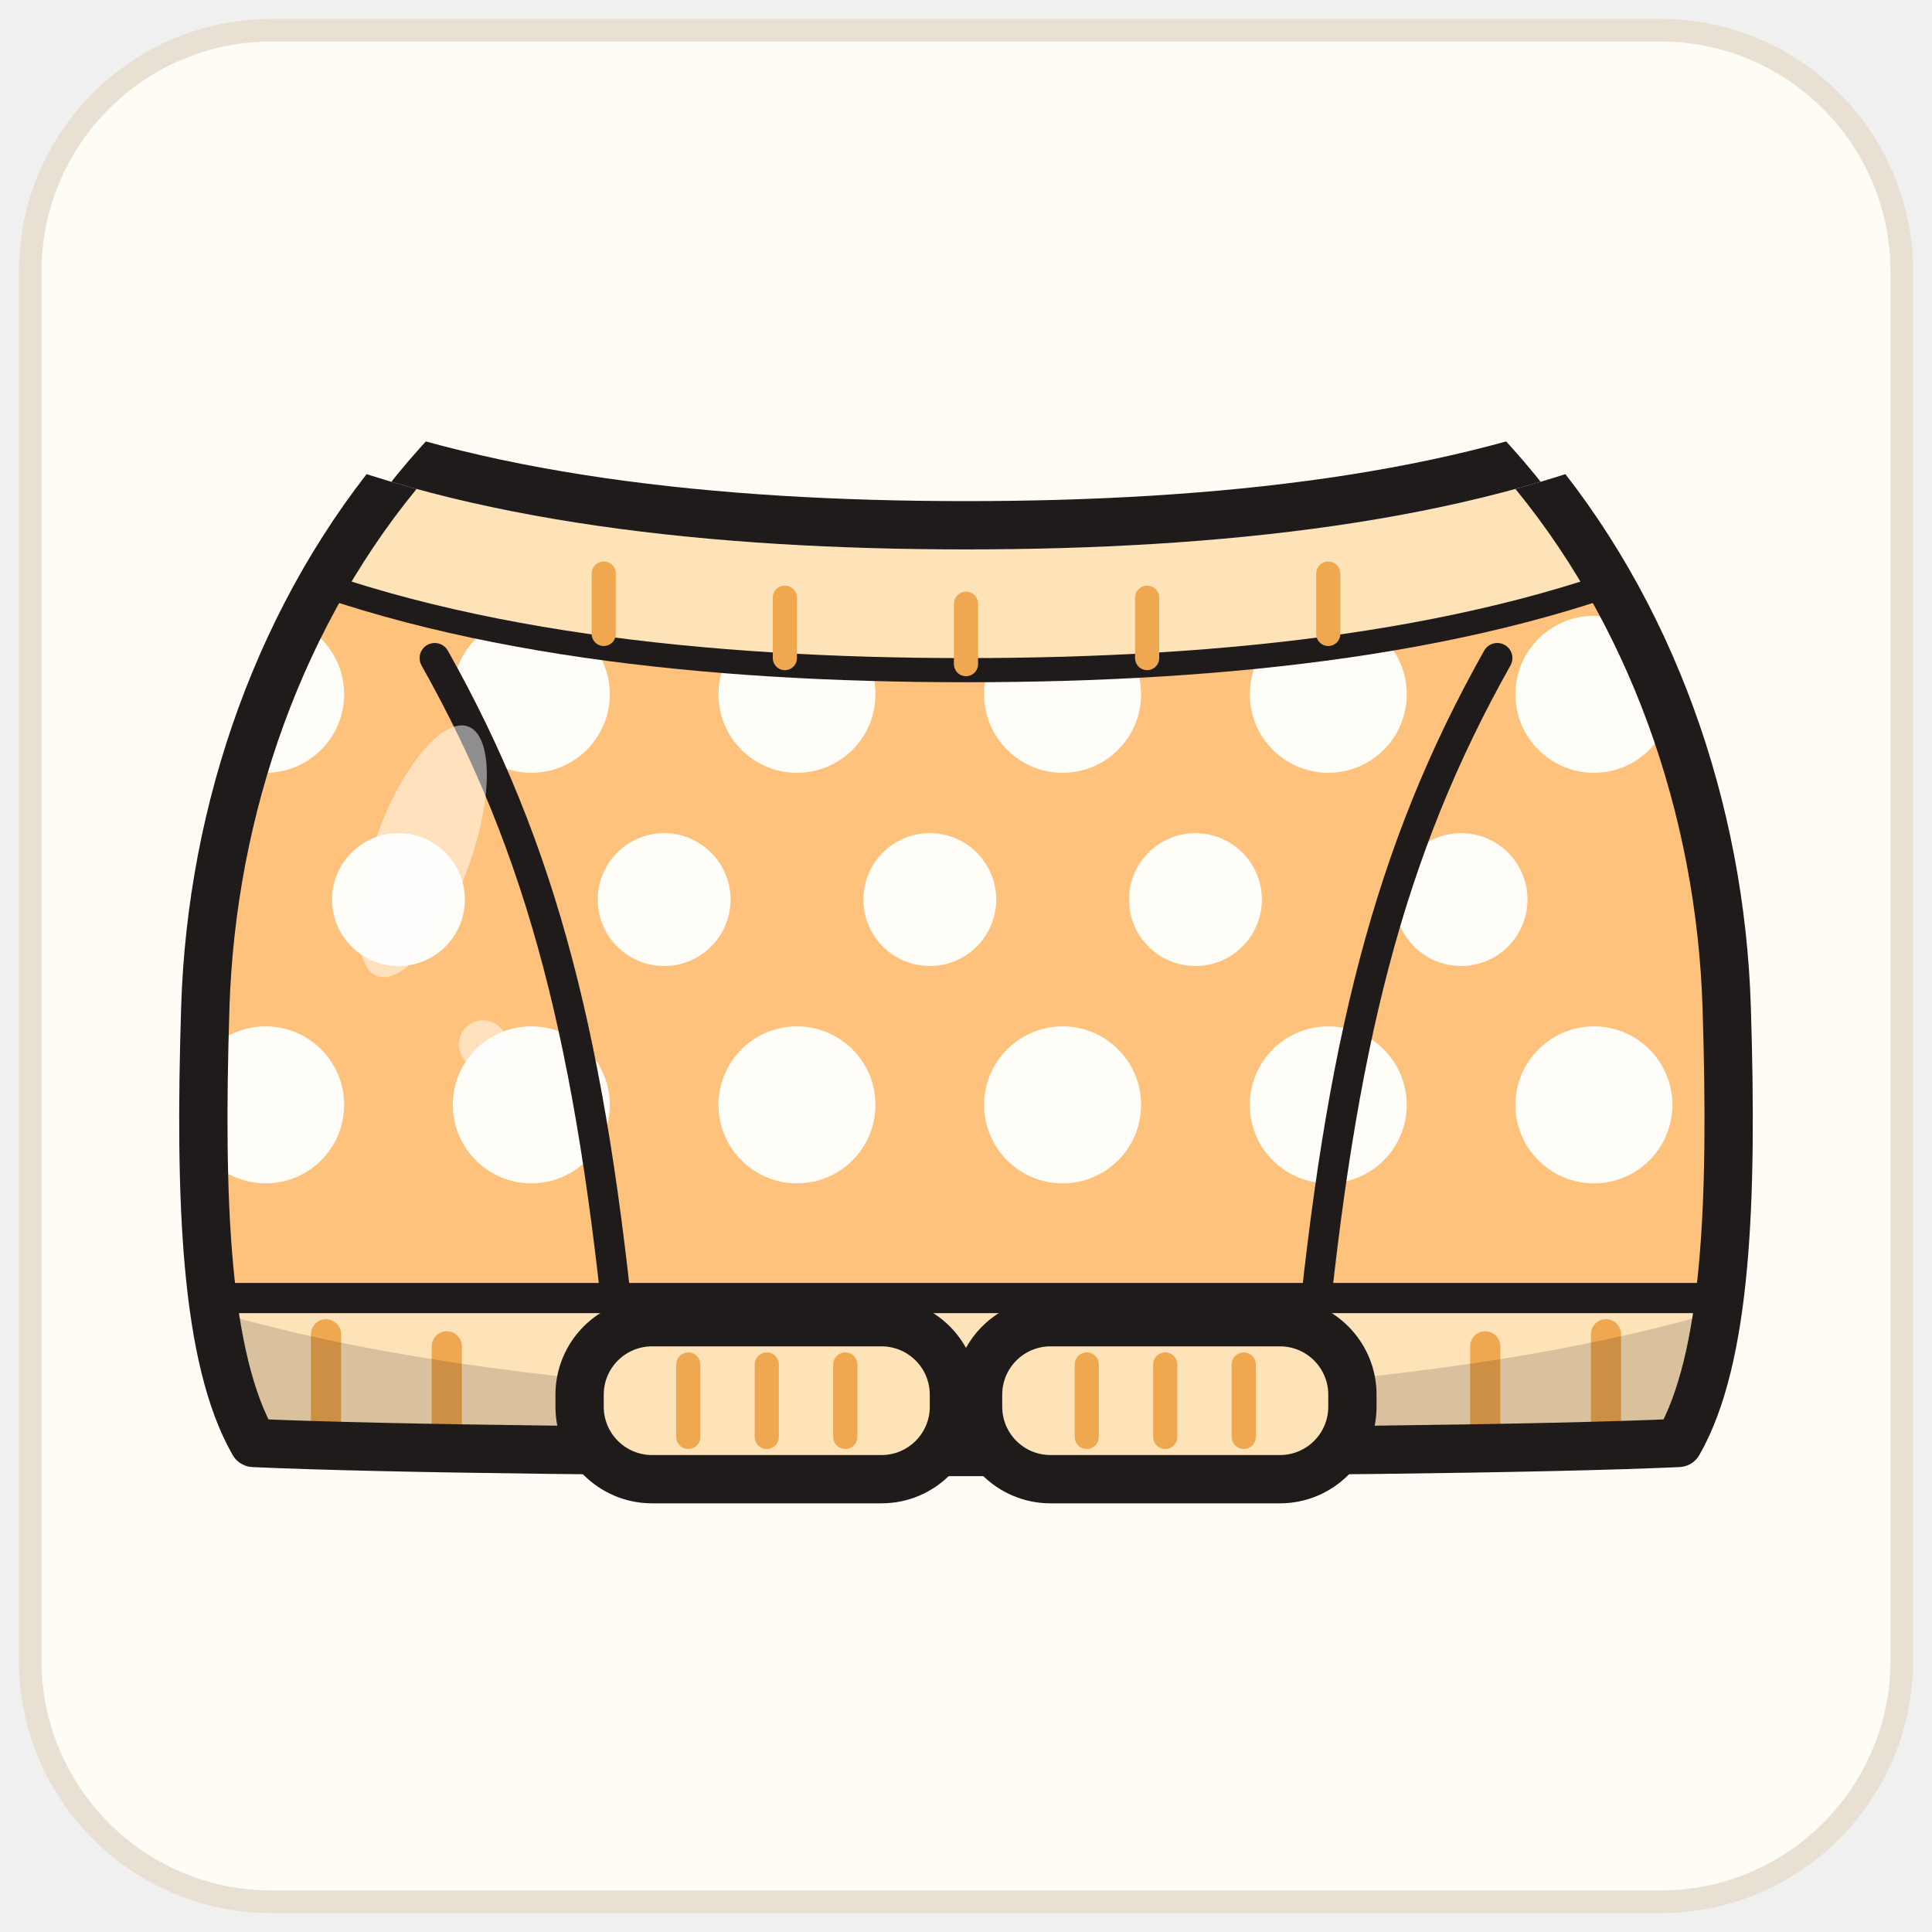
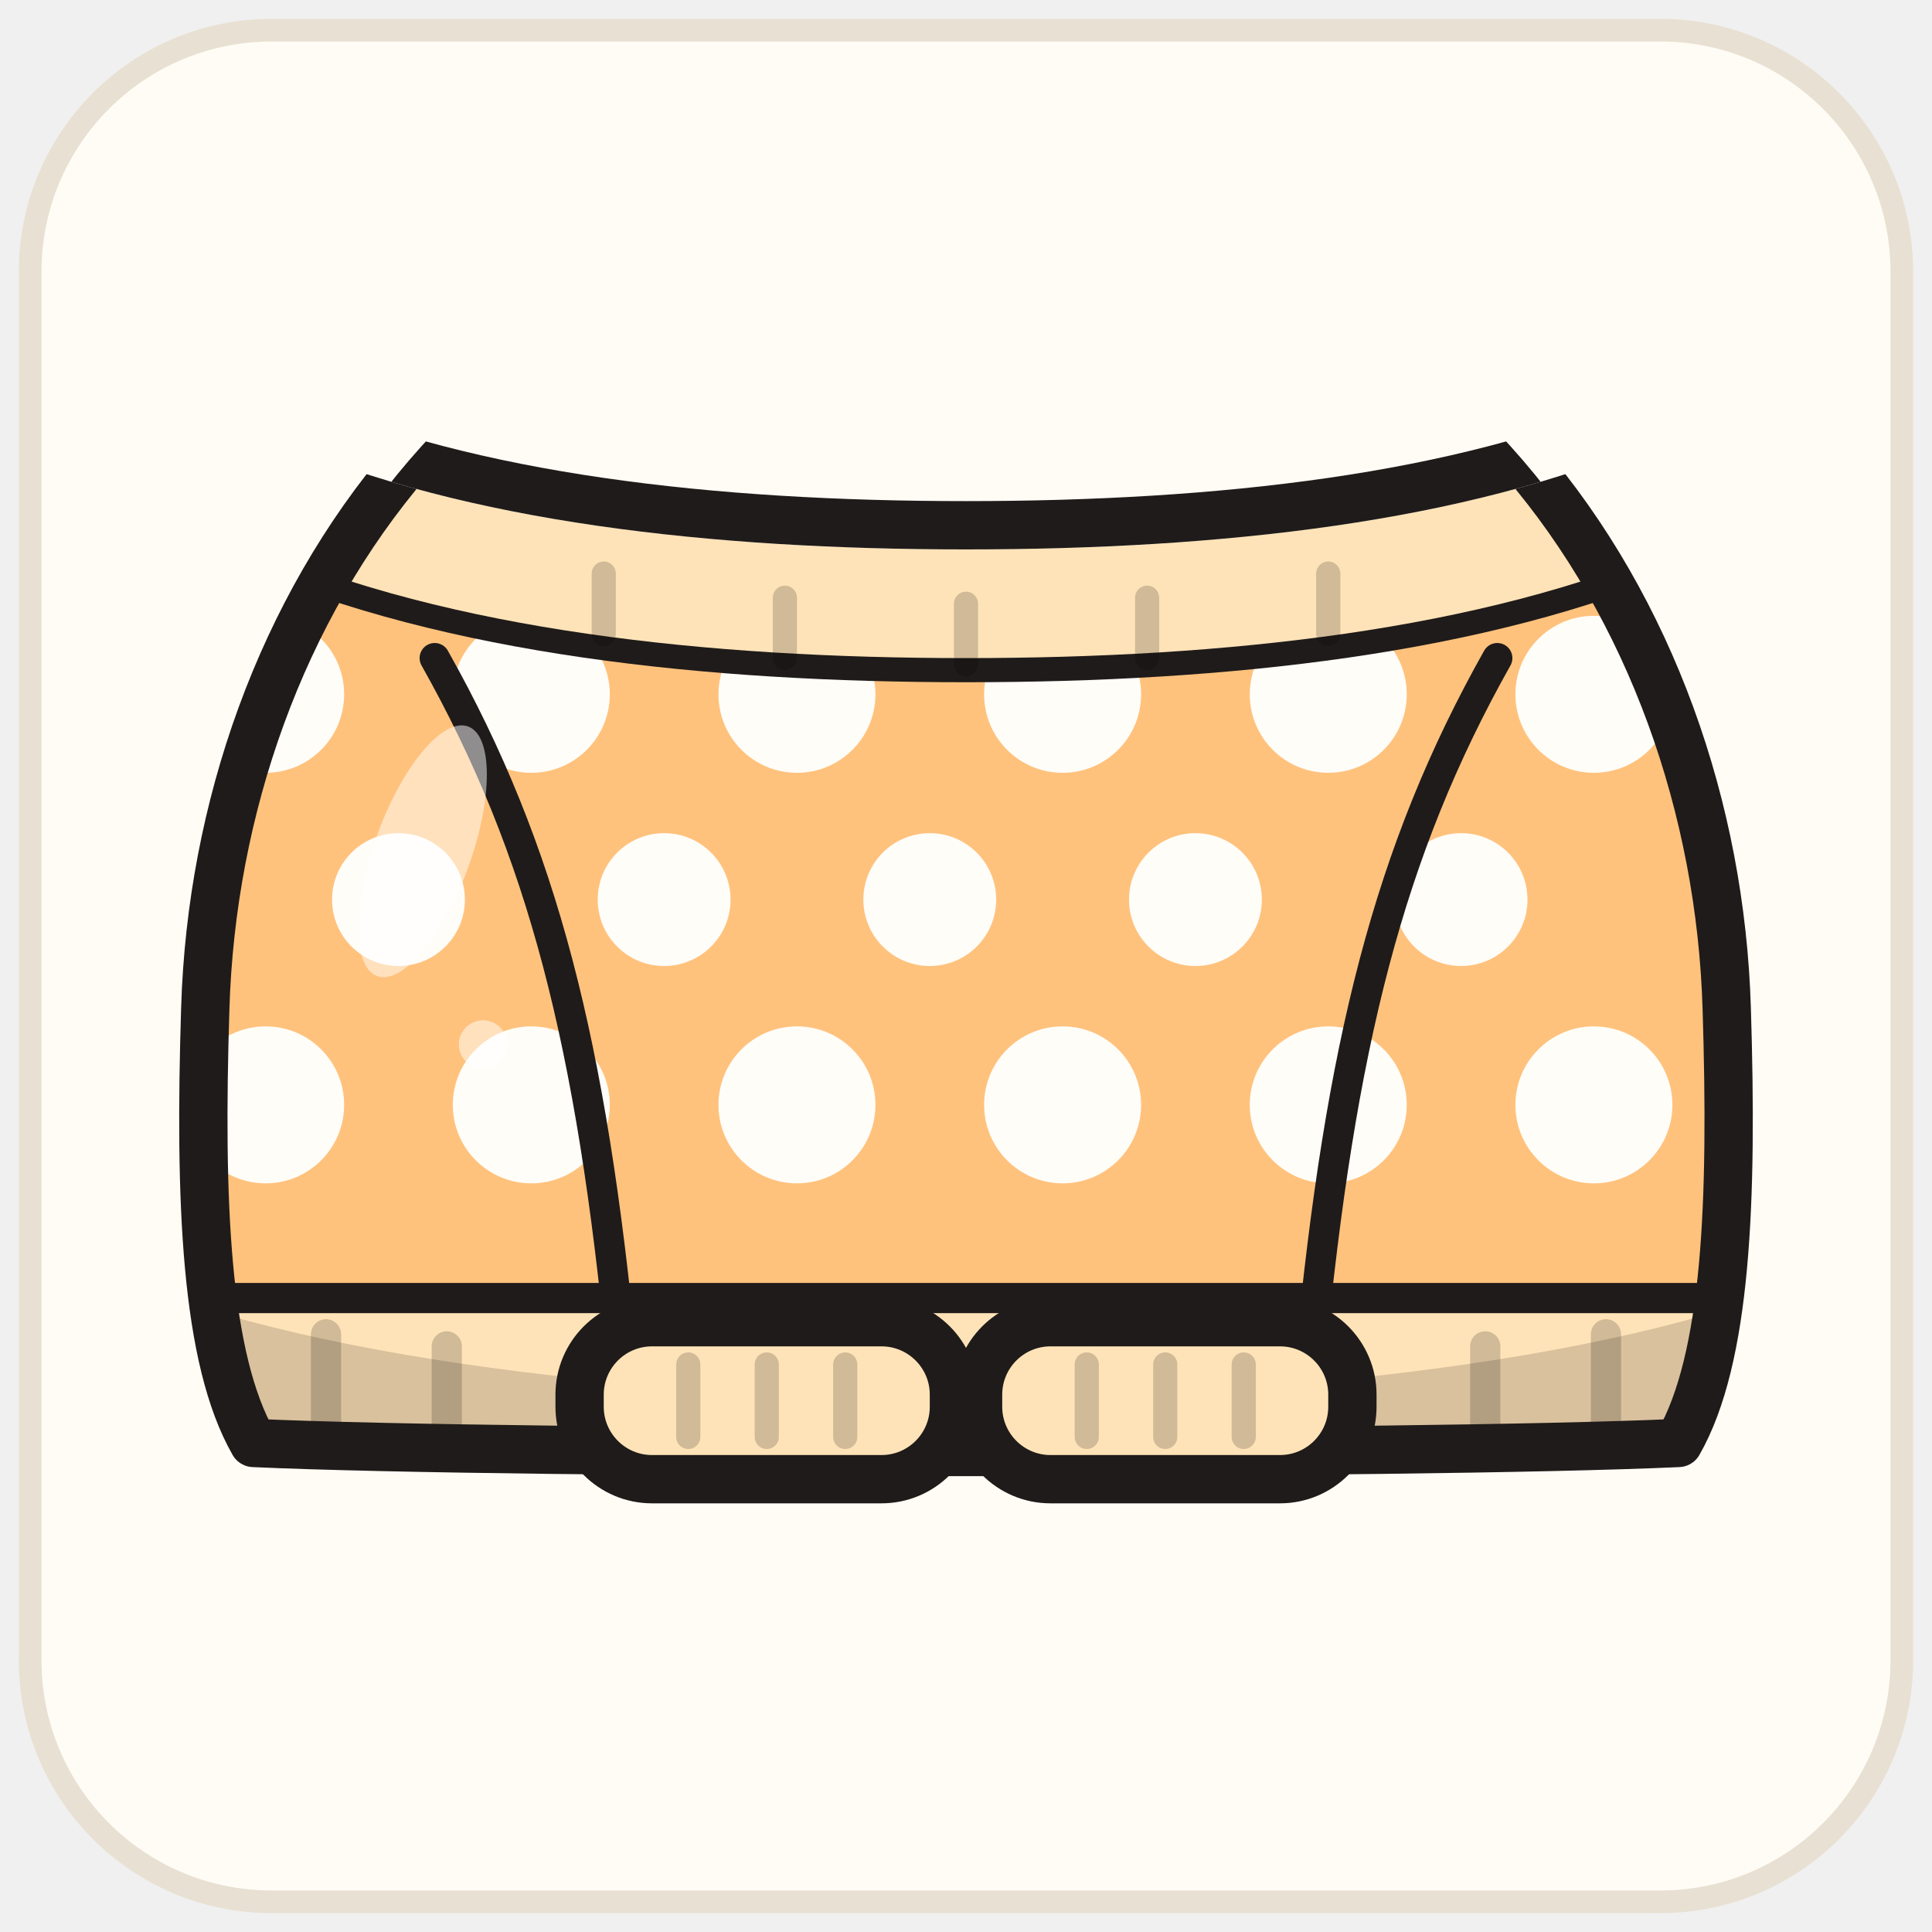
<svg xmlns="http://www.w3.org/2000/svg" viewBox="0 0 256 256" width="256" height="256">
  <rect x="4" y="4" width="248" height="248" rx="32" fill="#FFFCF5" stroke="#E8E0D2" stroke-width="3" />
  <svg x="20" y="20" width="216" height="216" viewBox="121 256 270 270" preserveAspectRatio="xMidYMid meet" overflow="visible">
    <defs>
      <path id="sw-head" d="M256 318 C172 318 96 300 92 232 C88 185 100 150 118 128 C112 104 118 74 134 60 C146 50 160 52 170 62 C184 76 196 90 208 100 C236 94 276 94 304 100 C316 90 328 76 342 62 C352 52 366 50 378 60 C394 74 400 104 394 128 C412 150 424 185 420 232 C416 300 340 318 256 318 Z" />
      <path id="sw-shape" d="M256 266 C336 266 380 332 382 398 C383 430 382 456 374 470 C330 472 182 472 138 470 C130 456 129 430 130 398 C132 332 176 266 256 266 Z" />
      <clipPath id="sw-clip">
        <use href="#sw-shape" />
      </clipPath>
      <mask id="sw-cut" maskUnits="userSpaceOnUse" x="0" y="0" width="512" height="512">
        <rect width="512" height="512" fill="#fff" />
        <use href="#sw-head" fill="#000" stroke="#000" stroke-width="8" />
      </mask>
    </defs>
    <g stroke-linejoin="round" stroke-linecap="round">
      <g mask="url(#sw-cut)">
        <g clip-path="url(#sw-clip)">
          <rect x="100" y="250" width="312" height="240" fill="#FFC27D" data-dye="a" />
          <g fill="#FFFDF8">
            <circle cx="140" cy="346" r="13" />
            <circle cx="184" cy="346" r="13" />
            <circle cx="228" cy="346" r="13" />
            <circle cx="272" cy="346" r="13" />
            <circle cx="316" cy="346" r="13" />
            <circle cx="360" cy="346" r="13" />
            <circle cx="162" cy="380" r="11" />
            <circle cx="206" cy="380" r="11" />
            <circle cx="250" cy="380" r="11" />
            <circle cx="294" cy="380" r="11" />
            <circle cx="338" cy="380" r="11" />
            <circle cx="140" cy="414" r="13" />
            <circle cx="184" cy="414" r="13" />
            <circle cx="228" cy="414" r="13" />
            <circle cx="272" cy="414" r="13" />
            <circle cx="316" cy="414" r="13" />
            <circle cx="360" cy="414" r="13" />
            <circle cx="256" cy="334" r="9" />
          </g>
          <rect x="100" y="446" width="312" height="40" fill="#FFE3B8" data-dye="b" />
-           <path fill="none" stroke="#F0A850" stroke-width="5" d="M150 452 L150 474 M170 454 L170 478 M342 454 L342 478 M362 452 L362 474" />
+           <path fill="none" stroke="#000000" stroke-opacity="0.18" stroke-width="5" d="M150 452 L150 474 M170 454 L170 478 M342 454 L342 478 M362 452 L362 474" />
          <path fill="none" stroke="#1F1B1A" stroke-width="5" d="M128 446 L384 446" />
          <use href="#sw-head" fill="#000" fill-opacity="0.15" transform="translate(0 20)" />
          <path fill="#000" fill-opacity="0.15" d="M110 440 C170 470 342 470 402 440 L402 500 L110 500 Z" />
          <path fill="none" stroke="#1F1B1A" stroke-width="40" d="M92 238 C96 306 172 324 256 324 C340 324 416 306 420 238" />
          <mask id="sw-collar-1" maskUnits="userSpaceOnUse" x="0" y="0" width="512" height="512">
            <path fill="none" stroke="#fff" stroke-width="32" d="M92 238 C96 306 172 324 256 324 C340 324 416 306 420 238" />
          </mask>
          <rect x="60" y="180" width="392" height="260" fill="#FFE3B8" data-dye="b" mask="url(#sw-collar-1)" />
-           <path fill="none" stroke="#F0A850" stroke-width="4" d="M196 326 L196 336 M226 330 L226 340 M256 331 L256 341 M286 330 L286 340 M316 326 L316 336" />
+           <path fill="none" stroke="#000000" stroke-opacity="0.18" stroke-width="4" d="M196 326 L196 336 M226 330 L226 340 M256 331 L256 341 M286 330 L286 340 M316 326 L316 336" />
        </g>
        <path fill="none" stroke="#1F1B1A" stroke-width="5" d="M168 340 C186 372 194 404 199 456 M344 340 C326 372 318 404 313 456" />
        <use href="#sw-shape" fill="none" stroke="#1F1B1A" stroke-width="8" />
      </g>
      <g transform="translate(0 20)">
        <rect x="192" y="430" width="62" height="26" rx="12" fill="#FFE3B8" data-dye="b" stroke="#1F1B1A" stroke-width="8" />
        <rect x="258" y="430" width="62" height="26" rx="12" fill="#FFE3B8" data-dye="b" stroke="#1F1B1A" stroke-width="8" />
-         <path fill="none" stroke="#F0A850" stroke-width="4" d="M210 437 L210 449 M223 437 L223 449 M236 437 L236 449 M276 437 L276 449 M289 437 L289 449 M302 437 L302 449" />
+         <path fill="none" stroke="#000000" stroke-opacity="0.18" stroke-width="4" d="M210 437 L210 449 M223 437 L223 449 M236 437 L236 449 M276 437 L276 449 M289 437 L289 449 M302 437 L302 449" />
      </g>
      <ellipse fill="#FFFFFF" fill-opacity="0.5" cx="166" cy="372" rx="8" ry="22" transform="rotate(20 166 372)" />
      <circle fill="#FFFFFF" fill-opacity="0.5" cx="176" cy="404" r="4" />
    </g>
    <use href="#sw-head" fill="none" stroke="#1F1B1A" stroke-width="8" clip-path="url(#sw-clip)" />
  </svg>
</svg>
